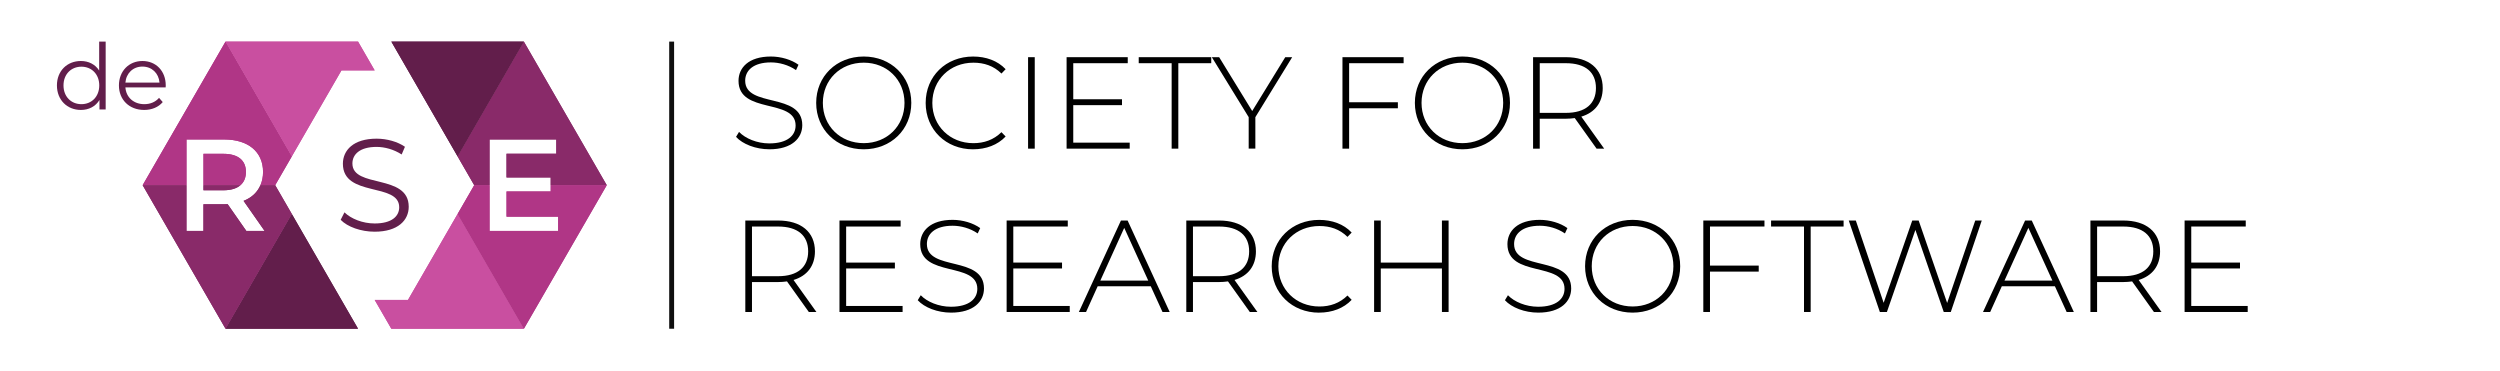
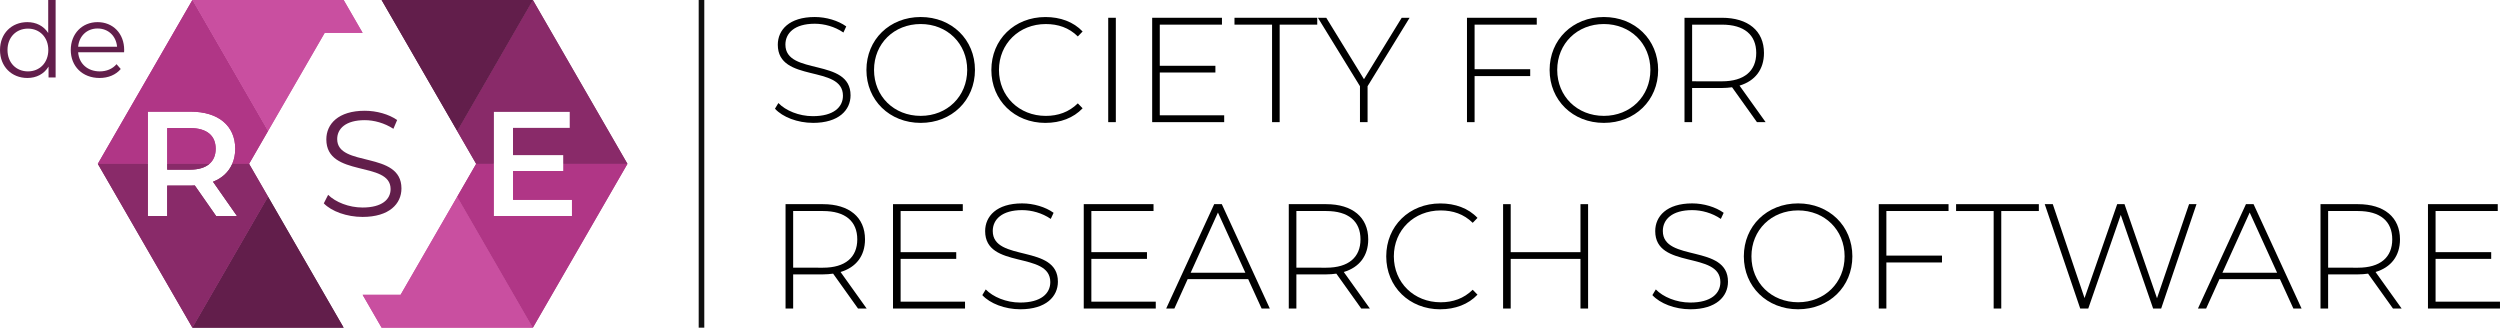
- <svg xmlns="http://www.w3.org/2000/svg" id="svg4769" version="1.1" viewBox="0 0 135 20" height="20mm" width="135mm">
+ <svg xmlns="http://www.w3.org/2000/svg" id="svg4769" version="1.1" viewBox="0 0 118.303 15.506" height="15.506mm" width="118.303mm">
  <defs id="defs4763" />
-   <g id="layer2" style="display:inline">
+   <g id="layer2" style="display:inline" transform="translate(-3.07371,-2.24689)">
    <g id="g4600">
      <g transform="translate(0,-277)" id="g5591">
        <path style="opacity:1;fill:#c94fa0;fill-opacity:1;fill-rule:nonzero;stroke:none;stroke-width:0.265;stroke-linecap:butt;stroke-linejoin:round;stroke-miterlimit:4;stroke-dasharray:none;stroke-dashoffset:0;stroke-opacity:0.941;paint-order:stroke markers fill" d="m 24.71,288.555 -2.68,4.643 h -1.796 l 0.898,1.555 h 5.29e-4 7.157 z" id="path4669" />
        <path style="opacity:1;fill:#b03686;fill-opacity:1;fill-rule:nonzero;stroke:none;stroke-width:0.265;stroke-linecap:butt;stroke-linejoin:round;stroke-miterlimit:4;stroke-dasharray:none;stroke-dashoffset:0;stroke-opacity:0.941;paint-order:stroke markers fill" d="m 12.179,279.247 -4.476,7.753 h 2.367 v -2.469 h 2.032 c 1.298,0 2.103,0.663 2.103,1.756 0,0.264 -0.05,0.502 -0.141,0.713 h 0.796 l 0.898,-1.555 z m -1.192,6.06 v 1.693 h 1.998 c 0.194,-0.169 0.295,-0.41 0.295,-0.713 0,-0.621 -0.416,-0.981 -1.221,-0.981 z" id="path4663" />
        <path style="opacity:1;fill:#621e4b;fill-opacity:1;fill-rule:nonzero;stroke:none;stroke-width:0.265;stroke-linecap:butt;stroke-linejoin:round;stroke-miterlimit:4;stroke-dasharray:none;stroke-dashoffset:0;stroke-opacity:0.941;paint-order:stroke markers fill" d="m 15.757,288.555 -3.579,6.198 h 7.157 z" id="path4665" />
        <path style="opacity:1;fill:#c94fa0;fill-opacity:1;fill-rule:nonzero;stroke:none;stroke-width:0.265;stroke-linecap:butt;stroke-linejoin:round;stroke-miterlimit:4;stroke-dasharray:none;stroke-dashoffset:0;stroke-opacity:0.941;paint-order:stroke markers fill" d="m 12.179,279.247 3.578,6.198 2.681,-4.643 h 1.795 l -0.898,-1.555 z" id="path4671" />
        <path style="opacity:1;fill:#892a69;fill-opacity:1;fill-rule:nonzero;stroke:none;stroke-width:0.265;stroke-linecap:butt;stroke-linejoin:round;stroke-miterlimit:4;stroke-dasharray:none;stroke-dashoffset:0;stroke-opacity:0.941;paint-order:stroke markers fill" d="m 7.703,287 4.476,7.753 3.579,-6.198 -0.898,-1.555 h -0.796 c -0.167,0.386 -0.477,0.678 -0.911,0.847 l 1.136,1.623 h -0.988 l -1.009,-1.446 c -0.064,0.007 -0.127,0.007 -0.191,0.007 h -1.115 v 1.439 h -0.917 v -2.47 z m 3.284,0 v 0.275 h 1.072 c 0.413,0 0.721,-0.098 0.926,-0.275 z" id="path4673" />
        <path style="opacity:1;fill:#892a69;fill-opacity:1;fill-rule:nonzero;stroke:none;stroke-width:0.265;stroke-linecap:butt;stroke-linejoin:round;stroke-miterlimit:4;stroke-dasharray:none;stroke-dashoffset:0;stroke-opacity:0.941;paint-order:stroke markers fill" d="m 28.288,279.247 -3.579,6.198 0.898,1.555 h 0.828 v -2.469 h 3.605 v 0.769 h -2.688 v 1.284 h 2.385 v 0.416 h 3.027 z" id="path4667" />
        <path style="opacity:1;fill:#b03686;fill-opacity:1;fill-rule:nonzero;stroke:none;stroke-width:0.265;stroke-linecap:butt;stroke-linejoin:round;stroke-miterlimit:4;stroke-dasharray:none;stroke-dashoffset:0;stroke-opacity:0.941;paint-order:stroke markers fill" d="m 25.608,287 -0.898,1.555 3.579,6.198 4.476,-7.753 h -3.027 v 0.339 h -2.385 v 1.362 h 2.787 v 0.769 h -3.704 v -2.47 z" id="path4675" />
        <path style="opacity:1;fill:#621e4b;fill-opacity:1;fill-rule:nonzero;stroke:none;stroke-width:0.265;stroke-linecap:butt;stroke-linejoin:round;stroke-miterlimit:4;stroke-dasharray:none;stroke-dashoffset:0;stroke-opacity:0.941;paint-order:stroke markers fill" d="m 21.132,279.247 3.578,6.198 3.579,-6.198 z" id="path4677" />
      </g>
      <g id="text5362" style="font-style:normal;font-variant:normal;font-weight:normal;font-stretch:normal;font-size:7.056px;line-height:125%;font-family:Montserrat;-inkscape-font-specification:Montserrat;text-align:start;letter-spacing:0px;word-spacing:0px;writing-mode:lr-tb;text-anchor:start;fill:#621e4b;fill-opacity:1;stroke:none;stroke-width:0.265px;stroke-linecap:butt;stroke-linejoin:miter;stroke-opacity:1" aria-label="S">
        <path id="path4573" style="font-style:normal;font-variant:normal;font-weight:normal;font-stretch:normal;font-family:Montserrat;-inkscape-font-specification:Montserrat;fill:#621e4b;fill-opacity:1;stroke-width:0.265px" d="m 20.23,12.512 c 1.263,0 1.841,-0.621 1.841,-1.348 0,-1.799 -3.041,-0.981 -3.041,-2.335 0,-0.494 0.402,-0.896 1.305,-0.896 0.437,0 0.931,0.134 1.355,0.409 L 21.867,7.926 C 21.472,7.651 20.893,7.488 20.336,7.488 c -1.256,0 -1.82,0.628 -1.82,1.355 0,1.827 3.041,0.995 3.041,2.349 0,0.487 -0.402,0.875 -1.326,0.875 -0.649,0 -1.277,-0.254 -1.63,-0.6 L 18.396,11.87 c 0.367,0.381 1.094,0.642 1.834,0.642 z" />
      </g>
      <path style="opacity:1;fill:#c94fa0;fill-opacity:1;fill-rule:nonzero;stroke:none;stroke-width:0.265;stroke-linecap:butt;stroke-linejoin:round;stroke-miterlimit:4;stroke-dasharray:none;stroke-dashoffset:0;stroke-opacity:0.941;paint-order:stroke markers fill" d="m 24.71,11.555 -2.68,4.643 h -1.796 l 0.898,1.555 h 5.29e-4 7.157 z" id="path5593" />
      <path style="opacity:1;fill:#b03686;fill-opacity:1;fill-rule:nonzero;stroke:none;stroke-width:0.265;stroke-linecap:butt;stroke-linejoin:round;stroke-miterlimit:4;stroke-dasharray:none;stroke-dashoffset:0;stroke-opacity:0.941;paint-order:stroke markers fill" d="M 12.179,2.247 7.703,10 h 2.367 v -2.469 h 2.032 c 1.298,0 2.103,0.663 2.103,1.756 0,0.264 -0.05,0.502 -0.141,0.713 h 0.796 l 0.898,-1.555 z m -1.192,6.06 v 1.693 h 1.998 c 0.194,-0.169 0.295,-0.41 0.295,-0.713 0,-0.621 -0.416,-0.981 -1.221,-0.981 z" id="path5595" />
      <path style="opacity:1;fill:#621e4b;fill-opacity:1;fill-rule:nonzero;stroke:none;stroke-width:0.265;stroke-linecap:butt;stroke-linejoin:round;stroke-miterlimit:4;stroke-dasharray:none;stroke-dashoffset:0;stroke-opacity:0.941;paint-order:stroke markers fill" d="m 15.757,11.555 -3.579,6.198 h 7.157 z" id="path5597" />
      <path style="opacity:1;fill:#c94fa0;fill-opacity:1;fill-rule:nonzero;stroke:none;stroke-width:0.265;stroke-linecap:butt;stroke-linejoin:round;stroke-miterlimit:4;stroke-dasharray:none;stroke-dashoffset:0;stroke-opacity:0.941;paint-order:stroke markers fill" d="m 12.179,2.247 3.578,6.198 2.681,-4.643 h 1.795 l -0.898,-1.555 z" id="path5599" />
      <path style="opacity:1;fill:#892a69;fill-opacity:1;fill-rule:nonzero;stroke:none;stroke-width:0.265;stroke-linecap:butt;stroke-linejoin:round;stroke-miterlimit:4;stroke-dasharray:none;stroke-dashoffset:0;stroke-opacity:0.941;paint-order:stroke markers fill" d="m 7.703,10 4.476,7.753 3.579,-6.198 -0.898,-1.555 h -0.796 c -0.167,0.386 -0.477,0.678 -0.911,0.847 l 1.136,1.623 H 13.301 L 12.292,11.023 c -0.064,0.007 -0.127,0.007 -0.191,0.007 h -1.115 v 1.439 H 10.069 V 10 Z m 3.284,0 v 0.275 h 1.072 c 0.413,0 0.721,-0.098 0.926,-0.275 z" id="path5601" />
      <path style="opacity:1;fill:#892a69;fill-opacity:1;fill-rule:nonzero;stroke:none;stroke-width:0.265;stroke-linecap:butt;stroke-linejoin:round;stroke-miterlimit:4;stroke-dasharray:none;stroke-dashoffset:0;stroke-opacity:0.941;paint-order:stroke markers fill" d="m 28.288,2.247 -3.579,6.198 0.898,1.555 h 0.828 v -2.469 h 3.605 v 0.769 h -2.688 v 1.284 h 2.385 v 0.416 h 3.027 z" id="path5603" />
      <path style="opacity:1;fill:#b03686;fill-opacity:1;fill-rule:nonzero;stroke:none;stroke-width:0.265;stroke-linecap:butt;stroke-linejoin:round;stroke-miterlimit:4;stroke-dasharray:none;stroke-dashoffset:0;stroke-opacity:0.941;paint-order:stroke markers fill" d="m 25.608,10 -0.898,1.555 3.579,6.198 4.476,-7.753 h -3.027 v 0.339 h -2.385 v 1.362 h 2.787 v 0.769 H 26.436 V 10 Z" id="path5605" />
      <path style="opacity:1;fill:#621e4b;fill-opacity:1;fill-rule:nonzero;stroke:none;stroke-width:0.265;stroke-linecap:butt;stroke-linejoin:round;stroke-miterlimit:4;stroke-dasharray:none;stroke-dashoffset:0;stroke-opacity:0.941;paint-order:stroke markers fill" d="m 21.132,2.247 3.578,6.198 3.579,-6.198 z" id="path5607" />
    </g>
  </g>
-   <g id="layer1" style="display:inline">
+   <g id="layer1" style="display:inline" transform="translate(-3.07371,-2.24689)">
    <g id="g4609">
      <path d="m 5.355,2.247 v 1.561 C 5.138,3.472 4.783,3.294 4.368,3.294 c -0.741,0 -1.294,0.533 -1.294,1.319 0,0.785 0.553,1.324 1.294,1.324 0.43,0 0.79,-0.188 1.003,-0.538 V 5.912 H 5.706 V 2.247 Z M 4.397,5.625 c -0.553,0 -0.968,-0.405 -0.968,-1.012 0,-0.607 0.415,-1.012 0.968,-1.012 0.548,0 0.963,0.405 0.963,1.012 0,0.607 -0.415,1.012 -0.963,1.012 z" style="font-style:normal;font-variant:normal;font-weight:normal;font-stretch:normal;font-size:4.939px;line-height:125%;font-family:Montserrat;-inkscape-font-specification:Montserrat;text-align:start;letter-spacing:0px;word-spacing:0px;writing-mode:lr-tb;text-anchor:start;display:inline;fill:#621e4b;fill-opacity:1;stroke:none;stroke-width:0.265px;stroke-linecap:butt;stroke-linejoin:miter;stroke-opacity:1" id="path4576" />
      <path d="m 8.95,4.613 c 0,-0.78 -0.528,-1.319 -1.259,-1.319 -0.731,0 -1.269,0.548 -1.269,1.319 0,0.77 0.553,1.324 1.363,1.324 0.41,0 0.77,-0.148 1.003,-0.425 L 8.589,5.284 C 8.392,5.512 8.11,5.625 7.794,5.625 c -0.568,0 -0.983,-0.361 -1.022,-0.904 h 2.173 c 0,-0.04 0.005,-0.079 0.005,-0.109 z M 7.69,3.595 c 0.509,0 0.879,0.356 0.924,0.864 H 6.772 C 6.816,3.951 7.186,3.595 7.69,3.595 Z" style="font-style:normal;font-variant:normal;font-weight:normal;font-stretch:normal;font-size:4.939px;line-height:125%;font-family:Montserrat;-inkscape-font-specification:Montserrat;text-align:start;letter-spacing:0px;word-spacing:0px;writing-mode:lr-tb;text-anchor:start;display:inline;fill:#621e4b;fill-opacity:1;stroke:none;stroke-width:0.265px;stroke-linecap:butt;stroke-linejoin:miter;stroke-opacity:1" id="path4578" />
    </g>
  </g>
-   <g style="display:none" id="g4885">
+   <g style="display:none" id="g4885" transform="translate(-3.07371,-2.24689)">
    <text xml:space="preserve" style="font-style:normal;font-variant:normal;font-weight:normal;font-stretch:normal;font-size:7.056px;line-height:125%;font-family:Montserrat;-inkscape-font-specification:Montserrat;text-align:end;letter-spacing:0px;word-spacing:0px;writing-mode:lr-tb;text-anchor:end;fill:#00ff00;fill-opacity:1;stroke:none;stroke-width:0.265px;stroke-linecap:butt;stroke-linejoin:miter;stroke-opacity:1" x="9.174" y="5.912" id="text4889">
      <tspan id="tspan4887" x="9.174" y="5.912" style="font-size:4.939px;text-align:end;text-anchor:end;fill:#00ff00;fill-opacity:1;stroke:none;stroke-width:0.265px;stroke-opacity:1">de</tspan>
    </text>
  </g>
-   <g id="g4572" style="display:none">
+   <g id="g4572" style="display:none" transform="translate(-3.07371,-2.24689)">
    <path style="opacity:1;fill:none;fill-opacity:1;fill-rule:nonzero;stroke:#000000;stroke-width:0.265;stroke-linecap:butt;stroke-linejoin:round;stroke-miterlimit:4;stroke-dasharray:none;stroke-dashoffset:0;stroke-opacity:0.941;paint-order:stroke markers fill" d="M 36.269,17.753 V 2.247" id="path4570" />
    <text xml:space="preserve" style="font-style:normal;font-variant:normal;font-weight:normal;font-stretch:normal;font-size:7.056px;line-height:125%;font-family:Montserrat;-inkscape-font-specification:Montserrat;text-align:start;letter-spacing:0px;word-spacing:0px;writing-mode:lr-tb;text-anchor:start;fill:#00ff00;fill-opacity:1;stroke:none;stroke-width:0.265px;stroke-linecap:butt;stroke-linejoin:miter;stroke-opacity:1" x="39.386" y="8.027" id="text4580">
      <tspan id="tspan4578" x="39.386" y="8.027" style="font-style:normal;font-variant:normal;font-weight:300;font-stretch:normal;font-family:Montserrat;-inkscape-font-specification:'Montserrat Light';fill:#00ff00;stroke-width:0.265px">GESELLSCHAFT FÜR</tspan>
      <tspan x="39.386" y="16.847" style="font-style:normal;font-variant:normal;font-weight:300;font-stretch:normal;font-family:Montserrat;-inkscape-font-specification:'Montserrat Light';fill:#00ff00;stroke-width:0.265px" id="tspan4582">FORSCHUNGSSOFTWARE</tspan>
    </text>
  </g>
-   <g style="display:inline" id="g1064">
+   <g style="display:inline" id="g1064" transform="translate(-3.07371,-2.24689)">
    <path id="path1056" d="M 36.269,17.753 V 2.247" style="opacity:1;fill:none;fill-opacity:1;fill-rule:nonzero;stroke:#000000;stroke-width:0.265;stroke-linecap:butt;stroke-linejoin:round;stroke-miterlimit:4;stroke-dasharray:none;stroke-dashoffset:0;stroke-opacity:0.941;paint-order:stroke markers fill" />
    <g aria-label="SOCIETY FOR RESEARCH SOFTWARE" style="font-style:normal;font-variant:normal;font-weight:300;font-stretch:normal;font-size:7.056px;line-height:125%;font-family:Montserrat;-inkscape-font-specification:'Montserrat, Light';font-variant-ligatures:normal;font-variant-caps:normal;font-variant-numeric:normal;font-feature-settings:normal;text-align:start;letter-spacing:0px;word-spacing:0px;writing-mode:lr-tb;text-anchor:start;fill:#00ff00;fill-opacity:1;stroke:none;stroke-width:0.265px;stroke-linecap:butt;stroke-linejoin:miter;stroke-opacity:1" id="text1062">
      <path d="m 41.545,8.062 c 1.221,0 1.778,-0.607 1.778,-1.305 0,-1.792 -3.083,-0.917 -3.083,-2.399 0,-0.543 0.43,-0.988 1.39,-0.988 0.445,0 0.945,0.134 1.355,0.416 l 0.134,-0.289 c -0.381,-0.275 -0.945,-0.445 -1.489,-0.445 -1.214,0 -1.75,0.614 -1.75,1.312 0,1.82 3.083,0.931 3.083,2.413 0,0.536 -0.437,0.967 -1.425,0.967 -0.663,0 -1.291,-0.268 -1.63,-0.621 l -0.162,0.268 c 0.36,0.395 1.065,0.67 1.799,0.67 z" style="fill:#000000;fill-opacity:1" id="path1072" />
      <path d="m 46.642,8.062 c 1.468,0 2.568,-1.065 2.568,-2.505 0,-1.439 -1.101,-2.505 -2.568,-2.505 -1.475,0 -2.568,1.072 -2.568,2.505 0,1.432 1.094,2.505 2.568,2.505 z m 0,-0.332 c -1.263,0 -2.208,-0.924 -2.208,-2.173 0,-1.249 0.945,-2.173 2.208,-2.173 1.256,0 2.201,0.924 2.201,2.173 0,1.249 -0.945,2.173 -2.201,2.173 z" style="fill:#000000;fill-opacity:1" id="path1074" />
      <path d="m 52.547,8.062 c 0.699,0 1.326,-0.233 1.757,-0.691 L 54.078,7.138 c -0.423,0.416 -0.938,0.593 -1.517,0.593 -1.263,0 -2.215,-0.931 -2.215,-2.173 0,-1.242 0.953,-2.173 2.215,-2.173 0.579,0 1.094,0.169 1.517,0.586 L 54.304,3.737 C 53.873,3.279 53.245,3.053 52.547,3.053 c -1.468,0 -2.561,1.065 -2.561,2.505 0,1.439 1.094,2.505 2.561,2.505 z" style="fill:#000000;fill-opacity:1" id="path1076" />
      <path d="m 55.516,8.027 h 0.36 V 3.088 h -0.36 z" style="fill:#000000;fill-opacity:1" id="path1078" />
      <path d="M 57.956,7.703 V 5.678 h 2.632 v -0.318 H 57.956 V 3.413 h 2.942 V 3.088 h -3.302 v 4.939 h 3.408 V 7.703 Z" style="fill:#000000;fill-opacity:1" id="path1080" />
      <path d="m 63.269,8.027 h 0.36 V 3.413 h 1.778 V 3.088 h -3.916 v 0.325 h 1.778 z" style="fill:#000000;fill-opacity:1" id="path1082" />
      <path d="M 69.778,3.088 H 69.404 L 67.619,5.995 65.834,3.088 h -0.395 l 1.99,3.238 v 1.7 h 0.36 V 6.327 Z" style="fill:#000000;fill-opacity:1" id="path1084" />
      <path d="M 75.795,3.413 V 3.088 h -3.302 v 4.939 h 0.36 V 5.847 h 2.632 V 5.522 H 72.853 V 3.413 Z" style="fill:#000000;fill-opacity:1" id="path1086" />
      <path d="m 78.971,8.062 c 1.468,0 2.568,-1.065 2.568,-2.505 0,-1.439 -1.101,-2.505 -2.568,-2.505 -1.475,0 -2.568,1.072 -2.568,2.505 0,1.432 1.094,2.505 2.568,2.505 z m 0,-0.332 c -1.263,0 -2.208,-0.924 -2.208,-2.173 0,-1.249 0.945,-2.173 2.208,-2.173 1.256,0 2.201,0.924 2.201,2.173 0,1.249 -0.945,2.173 -2.201,2.173 z" style="fill:#000000;fill-opacity:1" id="path1088" />
      <path d="m 86.625,8.027 -1.235,-1.729 c 0.734,-0.219 1.157,-0.762 1.157,-1.545 0,-1.044 -0.748,-1.665 -1.99,-1.665 h -1.771 v 4.939 h 0.36 V 6.411 h 1.411 c 0.169,0 0.325,-0.014 0.48,-0.035 l 1.178,1.651 z M 83.147,6.094 V 3.413 h 1.411 c 1.058,0 1.623,0.487 1.623,1.341 0,0.847 -0.564,1.341 -1.623,1.341 z" style="fill:#000000;fill-opacity:1" id="path1090" />
      <path d="m 44.085,16.847 -1.235,-1.729 c 0.734,-0.219 1.157,-0.762 1.157,-1.545 0,-1.044 -0.748,-1.665 -1.99,-1.665 H 40.247 V 16.847 h 0.36 v -1.616 h 1.411 c 0.169,0 0.325,-0.014 0.48,-0.035 l 1.178,1.651 z m -3.478,-1.933 v -2.681 h 1.411 c 1.058,0 1.623,0.487 1.623,1.341 0,0.847 -0.564,1.341 -1.623,1.341 z" style="fill:#000000;fill-opacity:1" id="path1092" />
      <path d="M 45.692,16.522 V 14.497 h 2.632 V 14.18 H 45.692 v -1.947 h 2.942 v -0.325 h -3.302 V 16.847 h 3.408 v -0.325 z" style="fill:#000000;fill-opacity:1" id="path1094" />
      <path d="m 51.357,16.882 c 1.221,0 1.778,-0.607 1.778,-1.305 0,-1.792 -3.083,-0.917 -3.083,-2.399 0,-0.543 0.43,-0.988 1.39,-0.988 0.445,0 0.945,0.134 1.355,0.416 l 0.134,-0.289 c -0.381,-0.275 -0.945,-0.445 -1.489,-0.445 -1.214,0 -1.75,0.614 -1.75,1.312 0,1.82 3.083,0.931 3.083,2.413 0,0.536 -0.437,0.967 -1.425,0.967 -0.663,0 -1.291,-0.268 -1.63,-0.621 L 49.558,16.212 c 0.36,0.395 1.065,0.67 1.799,0.67 z" style="fill:#000000;fill-opacity:1" id="path1096" />
      <path d="M 54.718,16.522 V 14.497 h 2.632 v -0.318 h -2.632 v -1.947 h 2.942 v -0.325 h -3.302 V 16.847 h 3.408 v -0.325 z" style="fill:#000000;fill-opacity:1" id="path1098" />
      <path d="m 62.775,16.847 h 0.388 L 60.891,11.908 H 60.531 L 58.259,16.847 h 0.388 l 0.628,-1.39 h 2.865 z m -3.358,-1.693 1.291,-2.85 1.298,2.85 z" style="fill:#000000;fill-opacity:1" id="path1100" />
      <path d="m 67.898,16.847 -1.235,-1.729 c 0.734,-0.219 1.157,-0.762 1.157,-1.545 0,-1.044 -0.748,-1.665 -1.99,-1.665 H 64.06 V 16.847 h 0.36 v -1.616 h 1.411 c 0.169,0 0.325,-0.014 0.48,-0.035 l 1.178,1.651 z m -3.478,-1.933 v -2.681 h 1.411 c 1.058,0 1.623,0.487 1.623,1.341 0,0.847 -0.564,1.341 -1.623,1.341 z" style="fill:#000000;fill-opacity:1" id="path1102" />
      <path d="m 71.233,16.882 c 0.699,0 1.326,-0.233 1.757,-0.691 L 72.764,15.958 c -0.423,0.416 -0.938,0.593 -1.517,0.593 -1.263,0 -2.215,-0.931 -2.215,-2.173 0,-1.242 0.953,-2.173 2.215,-2.173 0.579,0 1.094,0.169 1.517,0.586 l 0.226,-0.233 c -0.43,-0.459 -1.058,-0.684 -1.757,-0.684 -1.468,0 -2.561,1.065 -2.561,2.505 0,1.439 1.094,2.505 2.561,2.505 z" style="fill:#000000;fill-opacity:1" id="path1104" />
      <path d="M 77.864,11.908 V 14.18 h -3.302 V 11.908 H 74.202 V 16.847 h 0.36 v -2.349 h 3.302 v 2.349 h 0.36 v -4.939 z" style="fill:#000000;fill-opacity:1" id="path1106" />
      <path d="m 83.066,16.882 c 1.221,0 1.778,-0.607 1.778,-1.305 0,-1.792 -3.083,-0.917 -3.083,-2.399 0,-0.543 0.43,-0.988 1.39,-0.988 0.445,0 0.945,0.134 1.355,0.416 l 0.134,-0.289 c -0.381,-0.275 -0.945,-0.445 -1.489,-0.445 -1.214,0 -1.75,0.614 -1.75,1.312 0,1.82 3.083,0.931 3.083,2.413 0,0.536 -0.437,0.967 -1.425,0.967 -0.663,0 -1.291,-0.268 -1.63,-0.621 L 81.266,16.212 c 0.36,0.395 1.065,0.67 1.799,0.67 z" style="fill:#000000;fill-opacity:1" id="path1108" />
      <path d="m 88.162,16.882 c 1.468,0 2.568,-1.065 2.568,-2.505 0,-1.439 -1.101,-2.505 -2.568,-2.505 -1.475,0 -2.568,1.072 -2.568,2.505 0,1.432 1.094,2.505 2.568,2.505 z m 0,-0.332 c -1.263,0 -2.208,-0.924 -2.208,-2.173 0,-1.249 0.945,-2.173 2.208,-2.173 1.256,0 2.201,0.924 2.201,2.173 0,1.249 -0.945,2.173 -2.201,2.173 z" style="fill:#000000;fill-opacity:1" id="path1110" />
      <path d="M 95.281,12.232 V 11.908 H 91.979 V 16.847 h 0.36 v -2.18 h 2.632 v -0.325 h -2.632 v -2.11 z" style="fill:#000000;fill-opacity:1" id="path1112" />
      <path d="M 97.416,16.847 H 97.776 v -4.614 h 1.778 v -0.325 h -3.916 v 0.325 h 1.778 z" style="fill:#000000;fill-opacity:1" id="path1114" />
      <path d="m 106.663,11.908 -1.517,4.452 -1.538,-4.452 h -0.346 l -1.545,4.445 -1.503,-4.445 h -0.381 l 1.679,4.939 h 0.381 l 1.538,-4.431 1.531,4.431 h 0.381 l 1.672,-4.939 z" style="fill:#000000;fill-opacity:1" id="path1116" />
      <path d="m 111.599,16.847 h 0.388 l -2.272,-4.939 h -0.36 l -2.272,4.939 h 0.388 l 0.628,-1.39 h 2.865 z m -3.358,-1.693 1.291,-2.85 1.298,2.85 z" style="fill:#000000;fill-opacity:1" id="path1118" />
      <path d="m 116.722,16.847 -1.235,-1.729 c 0.734,-0.219 1.157,-0.762 1.157,-1.545 0,-1.044 -0.748,-1.665 -1.99,-1.665 h -1.771 V 16.847 h 0.36 v -1.616 h 1.411 c 0.169,0 0.325,-0.014 0.48,-0.035 l 1.178,1.651 z m -3.478,-1.933 v -2.681 h 1.411 c 1.058,0 1.623,0.487 1.623,1.341 0,0.847 -0.564,1.341 -1.623,1.341 z" style="fill:#000000;fill-opacity:1" id="path1120" />
      <path d="M 118.328,16.522 V 14.497 h 2.632 v -0.318 h -2.632 v -1.947 h 2.942 v -0.325 h -3.302 V 16.847 h 3.408 v -0.325 z" style="fill:#000000;fill-opacity:1" id="path1122" />
    </g>
  </g>
-   <g id="layer4" style="display:none">
+   <g id="layer4" style="display:none" transform="translate(-3.07371,-2.24689)">
    <path style="opacity:1;fill:#404040;fill-opacity:1;fill-rule:nonzero;stroke:#ff0000;stroke-width:0.265;stroke-linecap:butt;stroke-linejoin:round;stroke-miterlimit:4;stroke-dasharray:none;stroke-dashoffset:0;stroke-opacity:0.941;paint-order:stroke markers fill" d="M 12.179,2.247 H 1.837" id="path4640" />
    <path style="opacity:1;fill:#404040;fill-opacity:1;fill-rule:nonzero;stroke:#ff0000;stroke-width:0.265;stroke-linecap:butt;stroke-linejoin:round;stroke-miterlimit:4;stroke-dasharray:none;stroke-dashoffset:0;stroke-opacity:0.941;paint-order:stroke markers fill" d="M 7.703,10 V 2.247" id="path4642" />
    <path style="opacity:1;fill:#404040;fill-opacity:1;fill-rule:nonzero;stroke:#ff0000;stroke-width:0.265;stroke-linecap:butt;stroke-linejoin:round;stroke-miterlimit:4;stroke-dasharray:none;stroke-dashoffset:0;stroke-opacity:0.941;paint-order:stroke markers fill" d="m 36.269,17.753 h 77.914" id="path4796" />
    <path style="opacity:1;fill:#404040;fill-opacity:1;fill-rule:nonzero;stroke:#ff0000;stroke-width:0.265;stroke-linecap:butt;stroke-linejoin:round;stroke-miterlimit:4;stroke-dasharray:none;stroke-dashoffset:0;stroke-opacity:0.941;paint-order:stroke markers fill" d="M 36.269,16.878 H 112.35" id="path4798" />
    <path style="opacity:1;fill:#404040;fill-opacity:1;fill-rule:nonzero;stroke:#ff0000;stroke-width:0.265;stroke-linecap:butt;stroke-linejoin:round;stroke-miterlimit:4;stroke-dasharray:none;stroke-dashoffset:0;stroke-opacity:0.941;paint-order:stroke markers fill" d="M 32.765,10 H 36.269" id="path4800" />
    <path id="path4802" d="m 36.269,10 h 3.505" style="opacity:1;fill:#404040;fill-opacity:1;fill-rule:nonzero;stroke:#ff0000;stroke-width:0.265;stroke-linecap:butt;stroke-linejoin:round;stroke-miterlimit:4;stroke-dasharray:none;stroke-dashoffset:0;stroke-opacity:0.941;paint-order:stroke markers fill" />
    <path style="opacity:1;fill:#404040;fill-opacity:1;fill-rule:nonzero;stroke:#ff0000;stroke-width:0.265;stroke-linecap:butt;stroke-linejoin:round;stroke-miterlimit:4;stroke-dasharray:none;stroke-dashoffset:0;stroke-opacity:0.941;paint-order:stroke markers fill" d="M 39.775,3.144 V 16.902" id="path4804" />
    <path style="display:inline;opacity:1;fill:#404040;fill-opacity:1;fill-rule:nonzero;stroke:#ff0000;stroke-width:0.265;stroke-linecap:butt;stroke-linejoin:round;stroke-miterlimit:4;stroke-dasharray:none;stroke-dashoffset:0;stroke-opacity:0.941;paint-order:stroke markers fill" d="m 36.269,2.247 h 77.532" id="path4644" />
    <path style="opacity:1;fill:#404040;fill-opacity:1;fill-rule:nonzero;stroke:#ff0000;stroke-width:0.265;stroke-linecap:butt;stroke-linejoin:round;stroke-miterlimit:4;stroke-dasharray:none;stroke-dashoffset:0;stroke-opacity:0.941;paint-order:stroke markers fill" d="M 113.972,3.12 H 36.269" id="path4794" />
  </g>
</svg>
